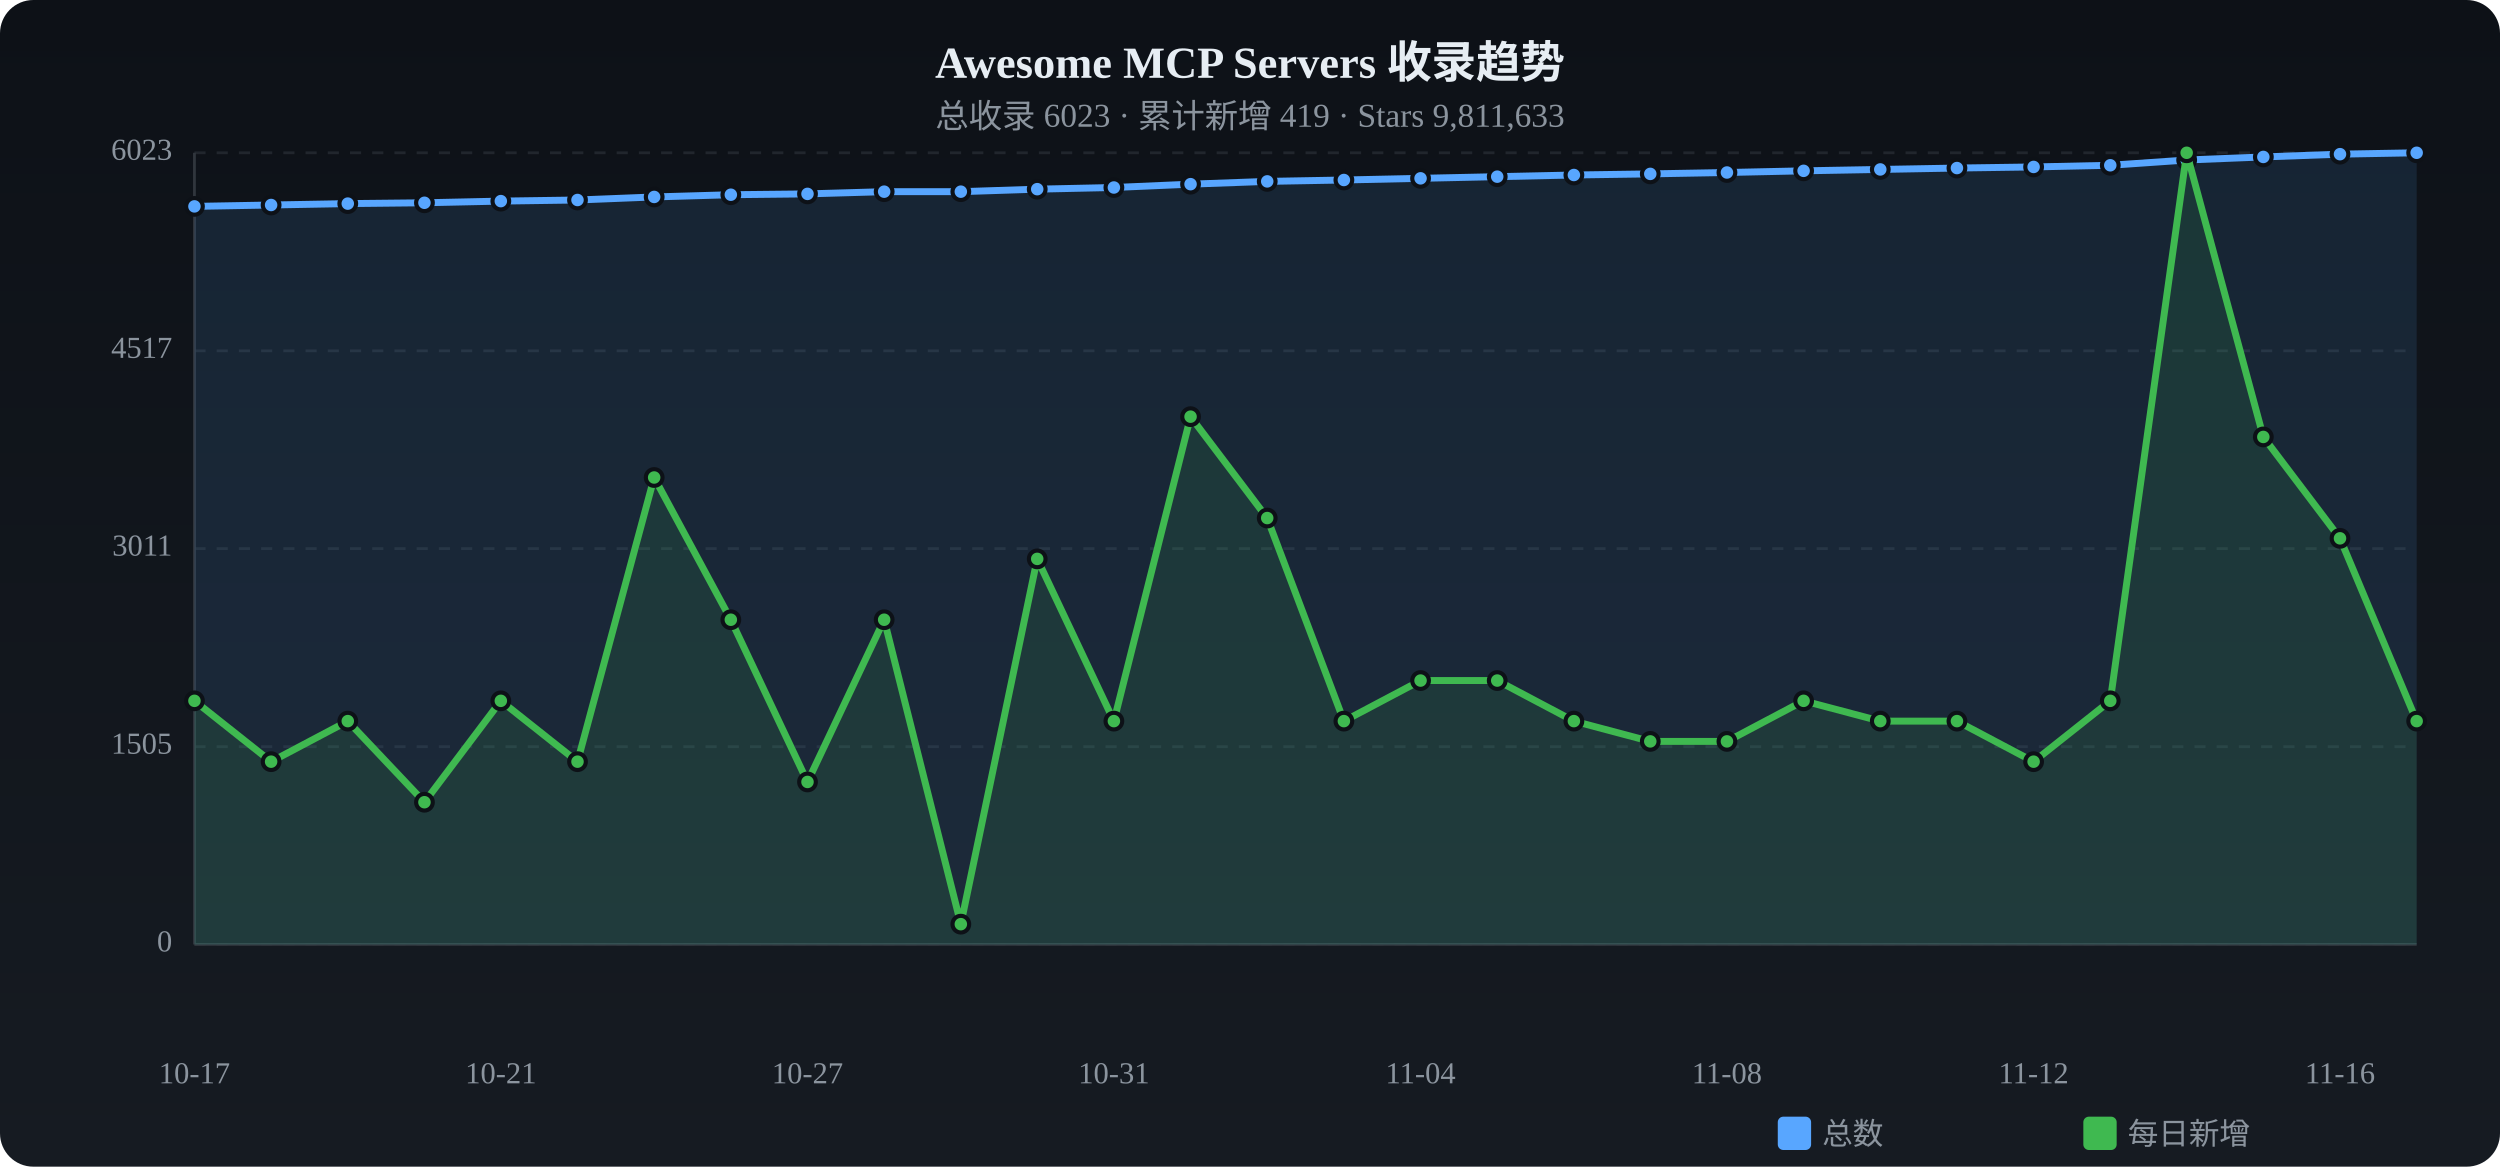
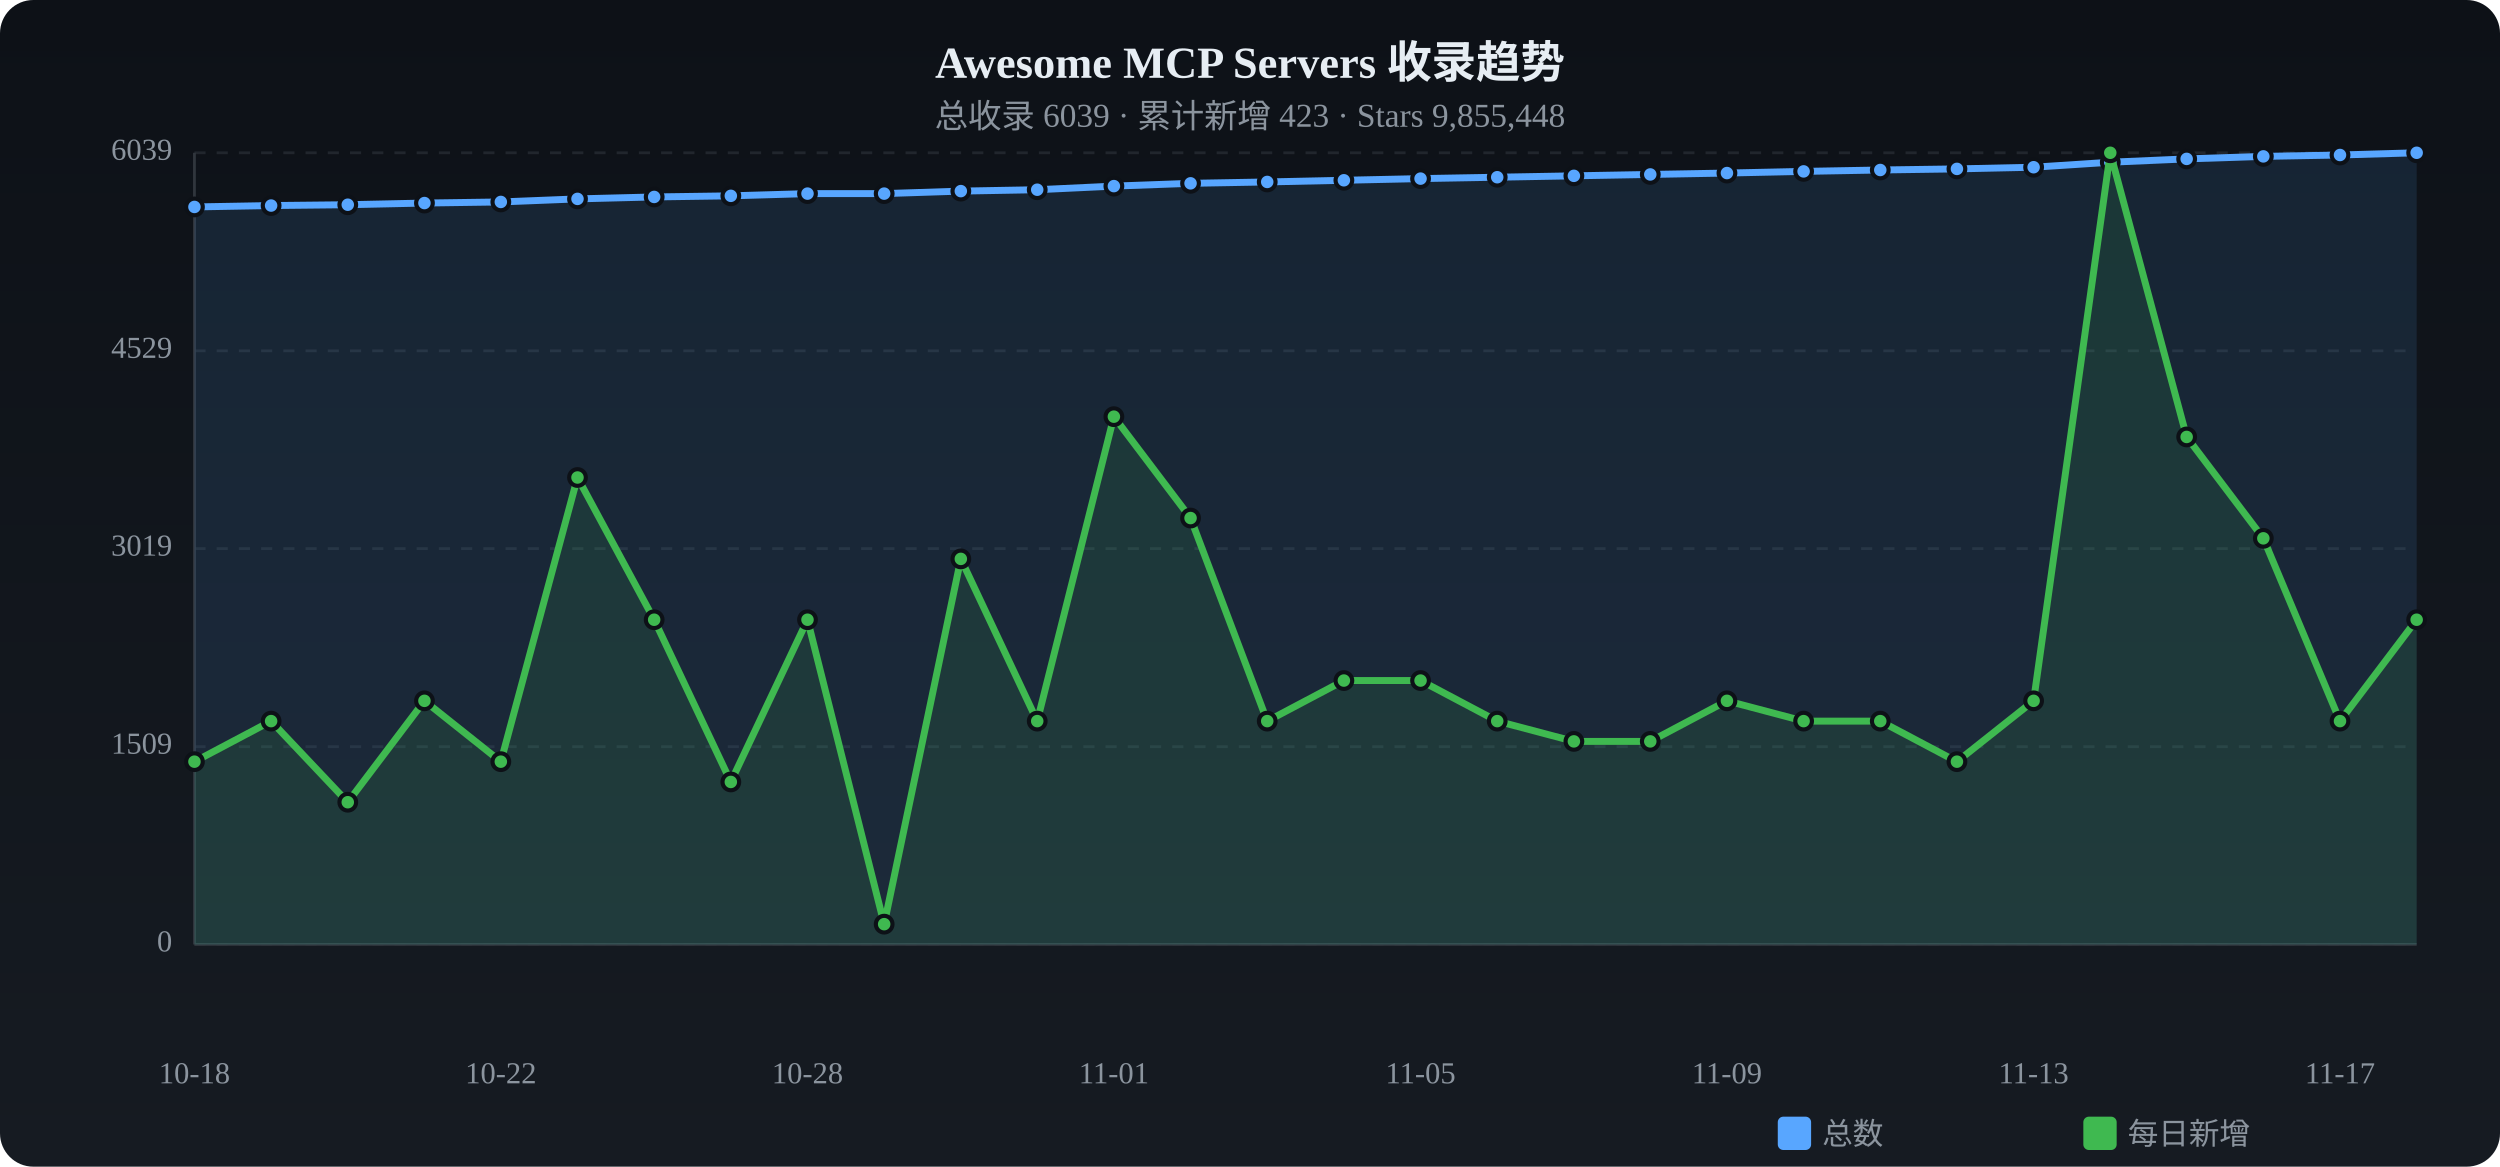
<svg xmlns="http://www.w3.org/2000/svg" viewBox="0 0 900 420" width="900" height="420">
  <defs>
    <linearGradient id="tbg" x1="0%" y1="0%" x2="0%" y2="100%">
      <stop offset="0%" stop-color="#0d1117" />
      <stop offset="100%" stop-color="#161b22" />
    </linearGradient>
  </defs>
  <rect width="900" height="420" rx="12" fill="url(#tbg)" />
  <text x="450.0" y="28" text-anchor="middle" fill="#e6edf3" font-size="16" font-weight="bold">Awesome MCP Servers 收录趋势</text>
-   <text x="450.0" y="46" text-anchor="middle" fill="#8b949e" font-size="12">总收录 6023 · 累计新增 419 · Stars 9,811,633</text>
+   <text x="450.0" y="46" text-anchor="middle" fill="#8b949e" font-size="12">总收录 6039 · 累计新增 423 · Stars 9,855,448</text>
  <text x="62" y="340.0" text-anchor="end" fill="#8b949e" font-size="11" dominant-baseline="middle">0</text>
  <line x1="70" y1="340.0" x2="870" y2="340.0" stroke="#21262d" stroke-dasharray="4 4" />
-   <text x="62" y="268.8" text-anchor="end" fill="#8b949e" font-size="11" dominant-baseline="middle">1505</text>
+   <text x="62" y="268.8" text-anchor="end" fill="#8b949e" font-size="11" dominant-baseline="middle">1509</text>
  <line x1="70" y1="268.8" x2="870" y2="268.8" stroke="#21262d" stroke-dasharray="4 4" />
-   <text x="62" y="197.5" text-anchor="end" fill="#8b949e" font-size="11" dominant-baseline="middle">3011</text>
+   <text x="62" y="197.5" text-anchor="end" fill="#8b949e" font-size="11" dominant-baseline="middle">3019</text>
  <line x1="70" y1="197.5" x2="870" y2="197.5" stroke="#21262d" stroke-dasharray="4 4" />
-   <text x="62" y="126.3" text-anchor="end" fill="#8b949e" font-size="11" dominant-baseline="middle">4517</text>
+   <text x="62" y="126.3" text-anchor="end" fill="#8b949e" font-size="11" dominant-baseline="middle">4529</text>
  <line x1="70" y1="126.3" x2="870" y2="126.3" stroke="#21262d" stroke-dasharray="4 4" />
-   <text x="62" y="55.0" text-anchor="end" fill="#8b949e" font-size="11" dominant-baseline="middle">6023</text>
+   <text x="62" y="55.0" text-anchor="end" fill="#8b949e" font-size="11" dominant-baseline="middle">6039</text>
  <line x1="70" y1="55.0" x2="870" y2="55.0" stroke="#21262d" stroke-dasharray="4 4" />
  <line x1="70" y1="55" x2="70" y2="340" stroke="#30363d" />
  <line x1="70" y1="340" x2="870" y2="340" stroke="#30363d" />
-   <path d="M70.0,74.3 L97.6,73.8 L125.2,73.3 L152.8,73.0 L180.3,72.4 L207.9,72.0 L235.5,70.9 L263.1,70.1 L290.7,69.8 L318.3,69.0 L345.9,69.0 L373.4,68.1 L401.0,67.5 L428.6,66.3 L456.2,65.3 L483.8,64.8 L511.4,64.2 L539.0,63.6 L566.6,63.0 L594.1,62.6 L621.7,62.1 L649.3,61.5 L676.9,61.0 L704.5,60.5 L732.1,60.1 L759.7,59.5 L787.2,57.6 L814.8,56.5 L842.4,55.5 L870.0,55.0 L870.0,340 L70.0,340 Z" fill="#58a6ff" opacity="0.12" />
-   <polyline points="70.0,74.3 97.6,73.8 125.2,73.3 152.8,73.0 180.3,72.4 207.9,72.0 235.5,70.9 263.1,70.1 290.7,69.8 318.3,69.0 345.9,69.0 373.4,68.1 401.0,67.5 428.6,66.3 456.2,65.3 483.8,64.8 511.4,64.2 539.0,63.6 566.6,63.0 594.1,62.6 621.7,62.1 649.3,61.5 676.9,61.0 704.5,60.5 732.1,60.1 759.7,59.5 787.2,57.6 814.8,56.5 842.4,55.5 870.0,55.0" fill="none" stroke="#58a6ff" stroke-width="2.5" stroke-linecap="round" stroke-linejoin="round" />
-   <circle cx="70.0" cy="74.3" r="3" fill="#58a6ff" stroke="#0d1117" stroke-width="1.5" />
-   <circle cx="97.6" cy="73.8" r="3" fill="#58a6ff" stroke="#0d1117" stroke-width="1.5" />
-   <circle cx="125.2" cy="73.3" r="3" fill="#58a6ff" stroke="#0d1117" stroke-width="1.5" />
-   <circle cx="152.8" cy="73.0" r="3" fill="#58a6ff" stroke="#0d1117" stroke-width="1.5" />
-   <circle cx="180.3" cy="72.4" r="3" fill="#58a6ff" stroke="#0d1117" stroke-width="1.5" />
-   <circle cx="207.9" cy="72.0" r="3" fill="#58a6ff" stroke="#0d1117" stroke-width="1.5" />
+   <path d="M70.0,74.5 L97.6,74.0 L125.2,73.7 L152.8,73.1 L180.3,72.7 L207.9,71.6 L235.5,70.9 L263.1,70.5 L290.7,69.7 L318.3,69.7 L345.9,68.8 L373.4,68.3 L401.0,67.0 L428.6,66.0 L456.2,65.5 L483.8,64.9 L511.4,64.3 L539.0,63.8 L566.6,63.3 L594.1,62.8 L621.7,62.3 L649.3,61.7 L676.9,61.2 L704.5,60.8 L732.1,60.2 L759.7,58.4 L787.2,57.2 L814.8,56.3 L842.4,55.8 L870.0,55.0 L870.0,340 L70.0,340 Z" fill="#58a6ff" opacity="0.12" />
+   <polyline points="70.0,74.5 97.6,74.0 125.2,73.7 152.8,73.1 180.3,72.7 207.9,71.6 235.5,70.9 263.1,70.5 290.7,69.7 318.3,69.7 345.9,68.8 373.4,68.3 401.0,67.0 428.6,66.0 456.2,65.5 483.8,64.9 511.4,64.3 539.0,63.8 566.6,63.3 594.1,62.8 621.7,62.3 649.3,61.7 676.9,61.2 704.5,60.8 732.1,60.2 759.7,58.4 787.2,57.2 814.8,56.3 842.4,55.8 870.0,55.0" fill="none" stroke="#58a6ff" stroke-width="2.5" stroke-linecap="round" stroke-linejoin="round" />
+   <circle cx="70.0" cy="74.5" r="3" fill="#58a6ff" stroke="#0d1117" stroke-width="1.5" />
+   <circle cx="97.6" cy="74.0" r="3" fill="#58a6ff" stroke="#0d1117" stroke-width="1.5" />
+   <circle cx="125.2" cy="73.7" r="3" fill="#58a6ff" stroke="#0d1117" stroke-width="1.5" />
+   <circle cx="152.8" cy="73.1" r="3" fill="#58a6ff" stroke="#0d1117" stroke-width="1.5" />
+   <circle cx="180.3" cy="72.7" r="3" fill="#58a6ff" stroke="#0d1117" stroke-width="1.5" />
+   <circle cx="207.9" cy="71.6" r="3" fill="#58a6ff" stroke="#0d1117" stroke-width="1.5" />
  <circle cx="235.5" cy="70.9" r="3" fill="#58a6ff" stroke="#0d1117" stroke-width="1.5" />
-   <circle cx="263.1" cy="70.1" r="3" fill="#58a6ff" stroke="#0d1117" stroke-width="1.5" />
-   <circle cx="290.7" cy="69.8" r="3" fill="#58a6ff" stroke="#0d1117" stroke-width="1.5" />
-   <circle cx="318.3" cy="69.0" r="3" fill="#58a6ff" stroke="#0d1117" stroke-width="1.5" />
-   <circle cx="345.9" cy="69.0" r="3" fill="#58a6ff" stroke="#0d1117" stroke-width="1.5" />
-   <circle cx="373.4" cy="68.1" r="3" fill="#58a6ff" stroke="#0d1117" stroke-width="1.5" />
-   <circle cx="401.0" cy="67.5" r="3" fill="#58a6ff" stroke="#0d1117" stroke-width="1.5" />
-   <circle cx="428.6" cy="66.3" r="3" fill="#58a6ff" stroke="#0d1117" stroke-width="1.5" />
-   <circle cx="456.2" cy="65.3" r="3" fill="#58a6ff" stroke="#0d1117" stroke-width="1.5" />
-   <circle cx="483.8" cy="64.8" r="3" fill="#58a6ff" stroke="#0d1117" stroke-width="1.5" />
-   <circle cx="511.4" cy="64.2" r="3" fill="#58a6ff" stroke="#0d1117" stroke-width="1.5" />
-   <circle cx="539.0" cy="63.6" r="3" fill="#58a6ff" stroke="#0d1117" stroke-width="1.5" />
-   <circle cx="566.6" cy="63.0" r="3" fill="#58a6ff" stroke="#0d1117" stroke-width="1.5" />
-   <circle cx="594.1" cy="62.6" r="3" fill="#58a6ff" stroke="#0d1117" stroke-width="1.5" />
-   <circle cx="621.7" cy="62.1" r="3" fill="#58a6ff" stroke="#0d1117" stroke-width="1.5" />
-   <circle cx="649.3" cy="61.5" r="3" fill="#58a6ff" stroke="#0d1117" stroke-width="1.5" />
-   <circle cx="676.9" cy="61.0" r="3" fill="#58a6ff" stroke="#0d1117" stroke-width="1.5" />
-   <circle cx="704.5" cy="60.5" r="3" fill="#58a6ff" stroke="#0d1117" stroke-width="1.5" />
-   <circle cx="732.1" cy="60.1" r="3" fill="#58a6ff" stroke="#0d1117" stroke-width="1.5" />
-   <circle cx="759.7" cy="59.5" r="3" fill="#58a6ff" stroke="#0d1117" stroke-width="1.5" />
-   <circle cx="787.2" cy="57.6" r="3" fill="#58a6ff" stroke="#0d1117" stroke-width="1.5" />
-   <circle cx="814.8" cy="56.5" r="3" fill="#58a6ff" stroke="#0d1117" stroke-width="1.5" />
-   <circle cx="842.4" cy="55.5" r="3" fill="#58a6ff" stroke="#0d1117" stroke-width="1.5" />
+   <circle cx="263.1" cy="70.5" r="3" fill="#58a6ff" stroke="#0d1117" stroke-width="1.5" />
+   <circle cx="290.7" cy="69.7" r="3" fill="#58a6ff" stroke="#0d1117" stroke-width="1.5" />
+   <circle cx="318.3" cy="69.7" r="3" fill="#58a6ff" stroke="#0d1117" stroke-width="1.5" />
+   <circle cx="345.9" cy="68.8" r="3" fill="#58a6ff" stroke="#0d1117" stroke-width="1.5" />
+   <circle cx="373.4" cy="68.3" r="3" fill="#58a6ff" stroke="#0d1117" stroke-width="1.5" />
+   <circle cx="401.0" cy="67.0" r="3" fill="#58a6ff" stroke="#0d1117" stroke-width="1.5" />
+   <circle cx="428.6" cy="66.0" r="3" fill="#58a6ff" stroke="#0d1117" stroke-width="1.5" />
+   <circle cx="456.2" cy="65.5" r="3" fill="#58a6ff" stroke="#0d1117" stroke-width="1.5" />
+   <circle cx="483.8" cy="64.9" r="3" fill="#58a6ff" stroke="#0d1117" stroke-width="1.5" />
+   <circle cx="511.4" cy="64.3" r="3" fill="#58a6ff" stroke="#0d1117" stroke-width="1.5" />
+   <circle cx="539.0" cy="63.8" r="3" fill="#58a6ff" stroke="#0d1117" stroke-width="1.5" />
+   <circle cx="566.6" cy="63.3" r="3" fill="#58a6ff" stroke="#0d1117" stroke-width="1.5" />
+   <circle cx="594.1" cy="62.8" r="3" fill="#58a6ff" stroke="#0d1117" stroke-width="1.5" />
+   <circle cx="621.7" cy="62.3" r="3" fill="#58a6ff" stroke="#0d1117" stroke-width="1.5" />
+   <circle cx="649.3" cy="61.7" r="3" fill="#58a6ff" stroke="#0d1117" stroke-width="1.5" />
+   <circle cx="676.9" cy="61.2" r="3" fill="#58a6ff" stroke="#0d1117" stroke-width="1.5" />
+   <circle cx="704.5" cy="60.8" r="3" fill="#58a6ff" stroke="#0d1117" stroke-width="1.5" />
+   <circle cx="732.1" cy="60.2" r="3" fill="#58a6ff" stroke="#0d1117" stroke-width="1.5" />
+   <circle cx="759.7" cy="58.4" r="3" fill="#58a6ff" stroke="#0d1117" stroke-width="1.5" />
+   <circle cx="787.2" cy="57.2" r="3" fill="#58a6ff" stroke="#0d1117" stroke-width="1.5" />
+   <circle cx="814.8" cy="56.3" r="3" fill="#58a6ff" stroke="#0d1117" stroke-width="1.5" />
+   <circle cx="842.4" cy="55.8" r="3" fill="#58a6ff" stroke="#0d1117" stroke-width="1.5" />
  <circle cx="870.0" cy="55.0" r="3" fill="#58a6ff" stroke="#0d1117" stroke-width="1.5" />
-   <path d="M70.0,252.3 L97.6,274.2 L125.2,259.6 L152.8,288.8 L180.3,252.3 L207.9,274.2 L235.5,171.9 L263.1,223.1 L290.7,281.5 L318.3,223.1 L345.9,332.7 L373.4,201.2 L401.0,259.6 L428.6,150.0 L456.2,186.5 L483.8,259.6 L511.4,245.0 L539.0,245.0 L566.6,259.6 L594.1,266.9 L621.7,266.9 L649.3,252.3 L676.9,259.6 L704.5,259.6 L732.1,274.2 L759.7,252.3 L787.2,55.0 L814.8,157.3 L842.4,193.8 L870.0,259.6 L870.0,340 L70.0,340 Z" fill="#3fb950" opacity="0.12" />
-   <polyline points="70.0,252.3 97.6,274.2 125.2,259.6 152.8,288.8 180.3,252.3 207.9,274.2 235.5,171.9 263.1,223.1 290.7,281.5 318.3,223.1 345.9,332.7 373.4,201.2 401.0,259.6 428.6,150.0 456.2,186.5 483.8,259.6 511.4,245.0 539.0,245.0 566.6,259.6 594.1,266.9 621.7,266.9 649.3,252.3 676.9,259.6 704.5,259.6 732.1,274.2 759.7,252.3 787.2,55.0 814.8,157.3 842.4,193.8 870.0,259.6" fill="none" stroke="#3fb950" stroke-width="2.5" stroke-linecap="round" stroke-linejoin="round" />
-   <circle cx="70.0" cy="252.3" r="3" fill="#3fb950" stroke="#0d1117" stroke-width="1.5" />
-   <circle cx="97.6" cy="274.2" r="3" fill="#3fb950" stroke="#0d1117" stroke-width="1.5" />
-   <circle cx="125.2" cy="259.6" r="3" fill="#3fb950" stroke="#0d1117" stroke-width="1.5" />
-   <circle cx="152.8" cy="288.8" r="3" fill="#3fb950" stroke="#0d1117" stroke-width="1.5" />
-   <circle cx="180.3" cy="252.3" r="3" fill="#3fb950" stroke="#0d1117" stroke-width="1.5" />
-   <circle cx="207.9" cy="274.2" r="3" fill="#3fb950" stroke="#0d1117" stroke-width="1.5" />
-   <circle cx="235.5" cy="171.9" r="3" fill="#3fb950" stroke="#0d1117" stroke-width="1.5" />
-   <circle cx="263.1" cy="223.1" r="3" fill="#3fb950" stroke="#0d1117" stroke-width="1.5" />
-   <circle cx="290.7" cy="281.5" r="3" fill="#3fb950" stroke="#0d1117" stroke-width="1.5" />
-   <circle cx="318.3" cy="223.1" r="3" fill="#3fb950" stroke="#0d1117" stroke-width="1.5" />
-   <circle cx="345.9" cy="332.7" r="3" fill="#3fb950" stroke="#0d1117" stroke-width="1.5" />
-   <circle cx="373.4" cy="201.2" r="3" fill="#3fb950" stroke="#0d1117" stroke-width="1.5" />
-   <circle cx="401.0" cy="259.6" r="3" fill="#3fb950" stroke="#0d1117" stroke-width="1.5" />
-   <circle cx="428.6" cy="150.0" r="3" fill="#3fb950" stroke="#0d1117" stroke-width="1.5" />
-   <circle cx="456.2" cy="186.5" r="3" fill="#3fb950" stroke="#0d1117" stroke-width="1.5" />
-   <circle cx="483.8" cy="259.6" r="3" fill="#3fb950" stroke="#0d1117" stroke-width="1.5" />
+   <path d="M70.0,274.2 L97.6,259.6 L125.2,288.8 L152.8,252.3 L180.3,274.2 L207.9,171.9 L235.5,223.1 L263.1,281.5 L290.7,223.1 L318.3,332.7 L345.9,201.2 L373.4,259.6 L401.0,150.0 L428.6,186.5 L456.2,259.6 L483.8,245.0 L511.4,245.0 L539.0,259.6 L566.6,266.9 L594.1,266.9 L621.7,252.3 L649.3,259.6 L676.9,259.6 L704.5,274.2 L732.1,252.3 L759.7,55.0 L787.2,157.3 L814.8,193.8 L842.4,259.6 L870.0,223.1 L870.0,340 L70.0,340 Z" fill="#3fb950" opacity="0.12" />
+   <polyline points="70.0,274.2 97.6,259.6 125.2,288.8 152.8,252.3 180.3,274.2 207.9,171.9 235.5,223.1 263.1,281.5 290.7,223.1 318.3,332.7 345.9,201.2 373.4,259.6 401.0,150.0 428.6,186.5 456.2,259.6 483.8,245.0 511.4,245.0 539.0,259.6 566.6,266.9 594.1,266.9 621.7,252.3 649.3,259.6 676.9,259.6 704.5,274.2 732.1,252.3 759.7,55.0 787.2,157.3 814.8,193.8 842.4,259.6 870.0,223.1" fill="none" stroke="#3fb950" stroke-width="2.5" stroke-linecap="round" stroke-linejoin="round" />
+   <circle cx="70.0" cy="274.2" r="3" fill="#3fb950" stroke="#0d1117" stroke-width="1.5" />
+   <circle cx="97.6" cy="259.6" r="3" fill="#3fb950" stroke="#0d1117" stroke-width="1.5" />
+   <circle cx="125.2" cy="288.8" r="3" fill="#3fb950" stroke="#0d1117" stroke-width="1.5" />
+   <circle cx="152.8" cy="252.3" r="3" fill="#3fb950" stroke="#0d1117" stroke-width="1.5" />
+   <circle cx="180.3" cy="274.2" r="3" fill="#3fb950" stroke="#0d1117" stroke-width="1.5" />
+   <circle cx="207.9" cy="171.9" r="3" fill="#3fb950" stroke="#0d1117" stroke-width="1.5" />
+   <circle cx="235.5" cy="223.1" r="3" fill="#3fb950" stroke="#0d1117" stroke-width="1.5" />
+   <circle cx="263.1" cy="281.5" r="3" fill="#3fb950" stroke="#0d1117" stroke-width="1.5" />
+   <circle cx="290.7" cy="223.1" r="3" fill="#3fb950" stroke="#0d1117" stroke-width="1.5" />
+   <circle cx="318.3" cy="332.7" r="3" fill="#3fb950" stroke="#0d1117" stroke-width="1.5" />
+   <circle cx="345.9" cy="201.2" r="3" fill="#3fb950" stroke="#0d1117" stroke-width="1.5" />
+   <circle cx="373.4" cy="259.6" r="3" fill="#3fb950" stroke="#0d1117" stroke-width="1.5" />
+   <circle cx="401.0" cy="150.0" r="3" fill="#3fb950" stroke="#0d1117" stroke-width="1.5" />
+   <circle cx="428.6" cy="186.5" r="3" fill="#3fb950" stroke="#0d1117" stroke-width="1.5" />
+   <circle cx="456.2" cy="259.6" r="3" fill="#3fb950" stroke="#0d1117" stroke-width="1.5" />
+   <circle cx="483.8" cy="245.0" r="3" fill="#3fb950" stroke="#0d1117" stroke-width="1.5" />
  <circle cx="511.4" cy="245.0" r="3" fill="#3fb950" stroke="#0d1117" stroke-width="1.5" />
-   <circle cx="539.0" cy="245.0" r="3" fill="#3fb950" stroke="#0d1117" stroke-width="1.5" />
-   <circle cx="566.6" cy="259.6" r="3" fill="#3fb950" stroke="#0d1117" stroke-width="1.5" />
+   <circle cx="539.0" cy="259.6" r="3" fill="#3fb950" stroke="#0d1117" stroke-width="1.5" />
+   <circle cx="566.6" cy="266.9" r="3" fill="#3fb950" stroke="#0d1117" stroke-width="1.5" />
  <circle cx="594.1" cy="266.9" r="3" fill="#3fb950" stroke="#0d1117" stroke-width="1.5" />
-   <circle cx="621.7" cy="266.9" r="3" fill="#3fb950" stroke="#0d1117" stroke-width="1.5" />
-   <circle cx="649.3" cy="252.3" r="3" fill="#3fb950" stroke="#0d1117" stroke-width="1.5" />
+   <circle cx="621.7" cy="252.3" r="3" fill="#3fb950" stroke="#0d1117" stroke-width="1.5" />
+   <circle cx="649.3" cy="259.6" r="3" fill="#3fb950" stroke="#0d1117" stroke-width="1.5" />
  <circle cx="676.9" cy="259.6" r="3" fill="#3fb950" stroke="#0d1117" stroke-width="1.5" />
-   <circle cx="704.5" cy="259.6" r="3" fill="#3fb950" stroke="#0d1117" stroke-width="1.5" />
-   <circle cx="732.1" cy="274.2" r="3" fill="#3fb950" stroke="#0d1117" stroke-width="1.5" />
-   <circle cx="759.7" cy="252.3" r="3" fill="#3fb950" stroke="#0d1117" stroke-width="1.5" />
-   <circle cx="787.2" cy="55.0" r="3" fill="#3fb950" stroke="#0d1117" stroke-width="1.5" />
-   <circle cx="814.8" cy="157.3" r="3" fill="#3fb950" stroke="#0d1117" stroke-width="1.5" />
-   <circle cx="842.4" cy="193.8" r="3" fill="#3fb950" stroke="#0d1117" stroke-width="1.5" />
-   <circle cx="870.0" cy="259.6" r="3" fill="#3fb950" stroke="#0d1117" stroke-width="1.5" />
-   <text x="70.0" y="390" text-anchor="middle" fill="#8b949e" font-size="11">10-17</text>
-   <text x="180.3" y="390" text-anchor="middle" fill="#8b949e" font-size="11">10-21</text>
-   <text x="290.7" y="390" text-anchor="middle" fill="#8b949e" font-size="11">10-27</text>
-   <text x="401.0" y="390" text-anchor="middle" fill="#8b949e" font-size="11">10-31</text>
-   <text x="511.4" y="390" text-anchor="middle" fill="#8b949e" font-size="11">11-04</text>
-   <text x="621.7" y="390" text-anchor="middle" fill="#8b949e" font-size="11">11-08</text>
-   <text x="732.1" y="390" text-anchor="middle" fill="#8b949e" font-size="11">11-12</text>
-   <text x="842.4" y="390" text-anchor="middle" fill="#8b949e" font-size="11">11-16</text>
+   <circle cx="704.5" cy="274.2" r="3" fill="#3fb950" stroke="#0d1117" stroke-width="1.5" />
+   <circle cx="732.1" cy="252.3" r="3" fill="#3fb950" stroke="#0d1117" stroke-width="1.5" />
+   <circle cx="759.7" cy="55.0" r="3" fill="#3fb950" stroke="#0d1117" stroke-width="1.5" />
+   <circle cx="787.2" cy="157.3" r="3" fill="#3fb950" stroke="#0d1117" stroke-width="1.5" />
+   <circle cx="814.8" cy="193.8" r="3" fill="#3fb950" stroke="#0d1117" stroke-width="1.5" />
+   <circle cx="842.4" cy="259.6" r="3" fill="#3fb950" stroke="#0d1117" stroke-width="1.5" />
+   <circle cx="870.0" cy="223.1" r="3" fill="#3fb950" stroke="#0d1117" stroke-width="1.5" />
+   <text x="70.0" y="390" text-anchor="middle" fill="#8b949e" font-size="11">10-18</text>
+   <text x="180.3" y="390" text-anchor="middle" fill="#8b949e" font-size="11">10-22</text>
+   <text x="290.7" y="390" text-anchor="middle" fill="#8b949e" font-size="11">10-28</text>
+   <text x="401.0" y="390" text-anchor="middle" fill="#8b949e" font-size="11">11-01</text>
+   <text x="511.4" y="390" text-anchor="middle" fill="#8b949e" font-size="11">11-05</text>
+   <text x="621.7" y="390" text-anchor="middle" fill="#8b949e" font-size="11">11-09</text>
+   <text x="732.1" y="390" text-anchor="middle" fill="#8b949e" font-size="11">11-13</text>
+   <text x="842.4" y="390" text-anchor="middle" fill="#8b949e" font-size="11">11-17</text>
  <rect x="640" y="402" width="12" height="12" rx="2" fill="#58a6ff" />
  <text x="656" y="412" fill="#8b949e" font-size="11">总数</text>
  <rect x="750" y="402" width="12" height="12" rx="2" fill="#3fb950" />
  <text x="766" y="412" fill="#8b949e" font-size="11">每日新增</text>
</svg>
